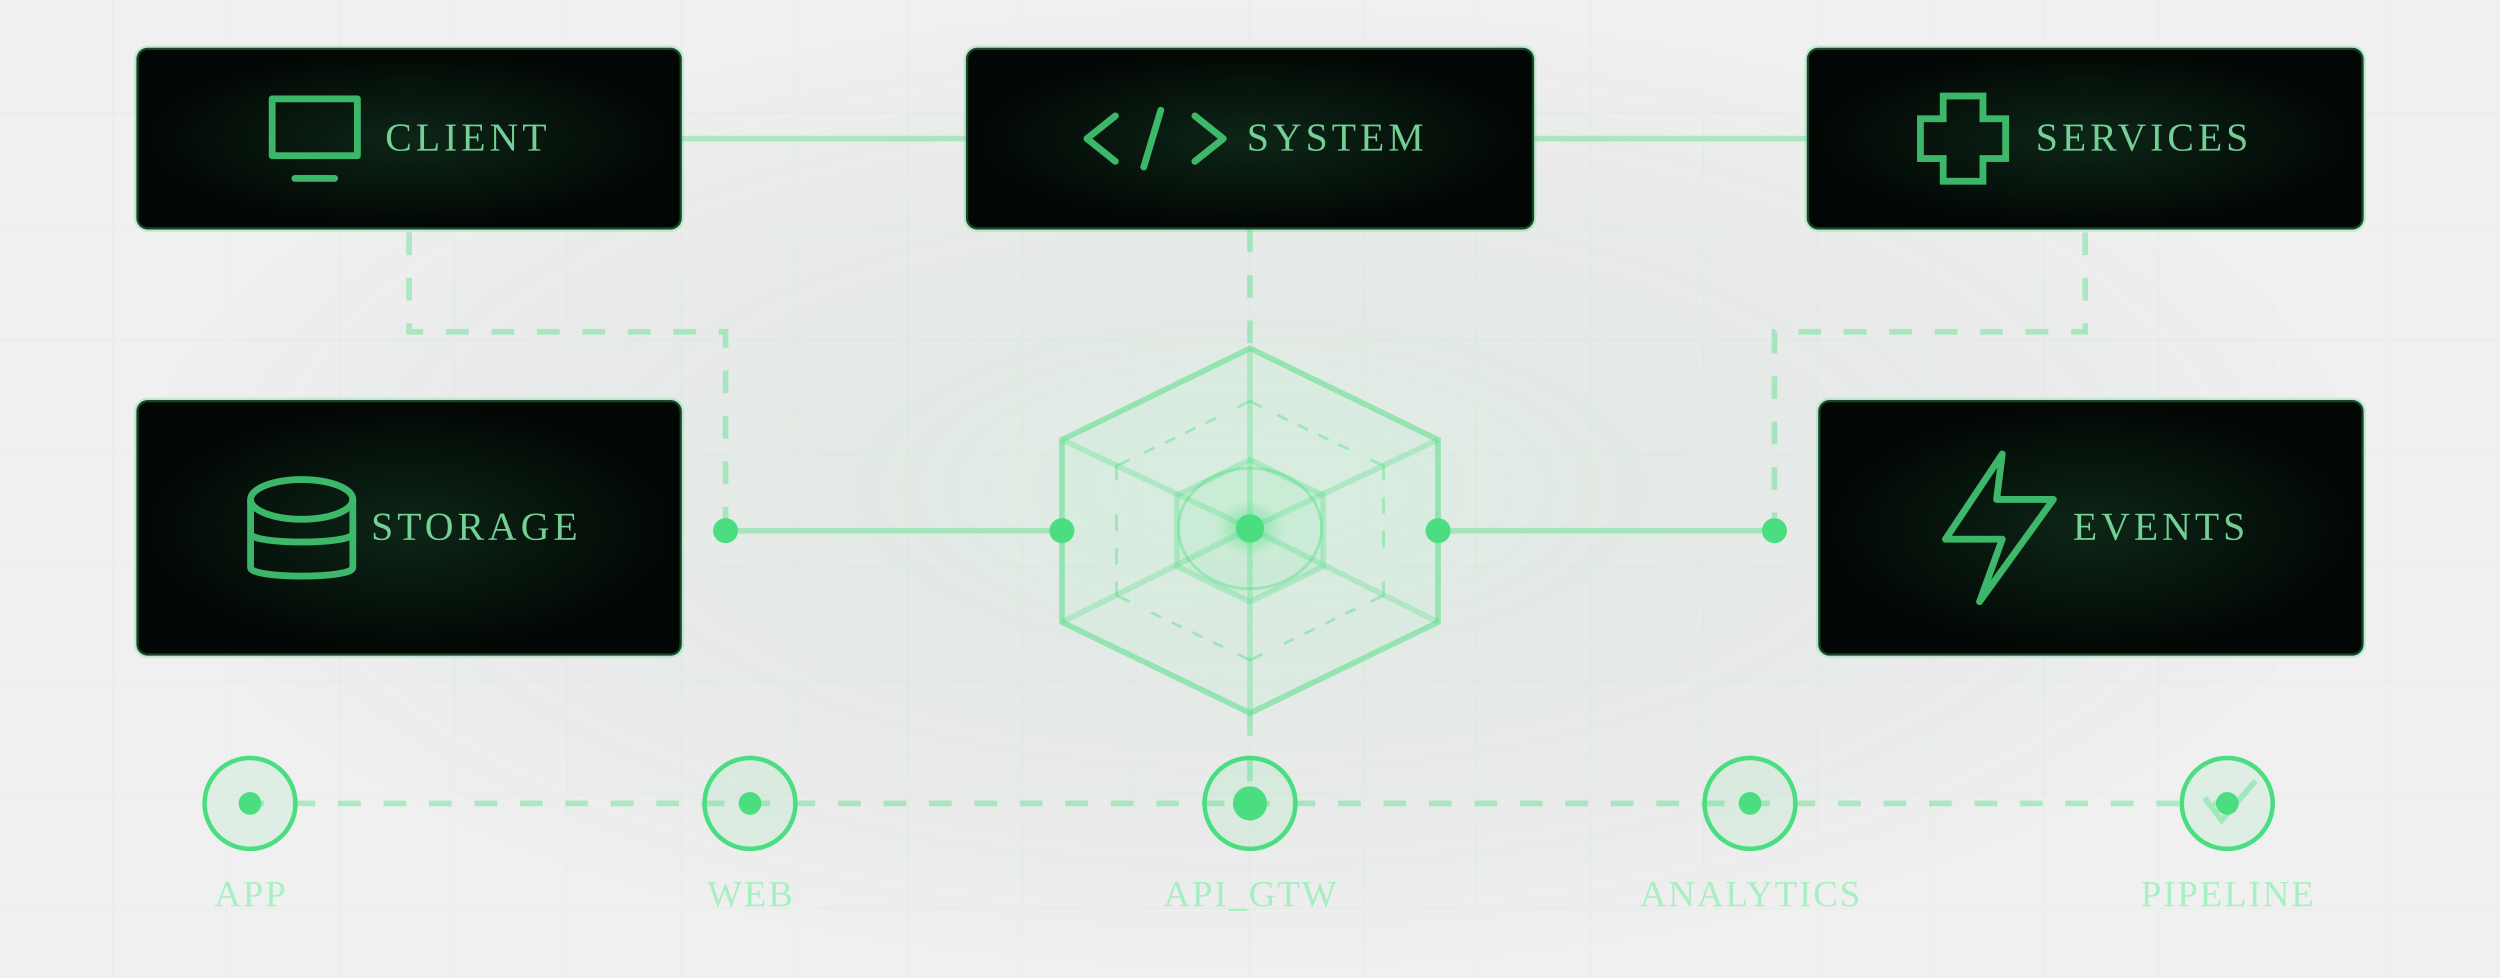
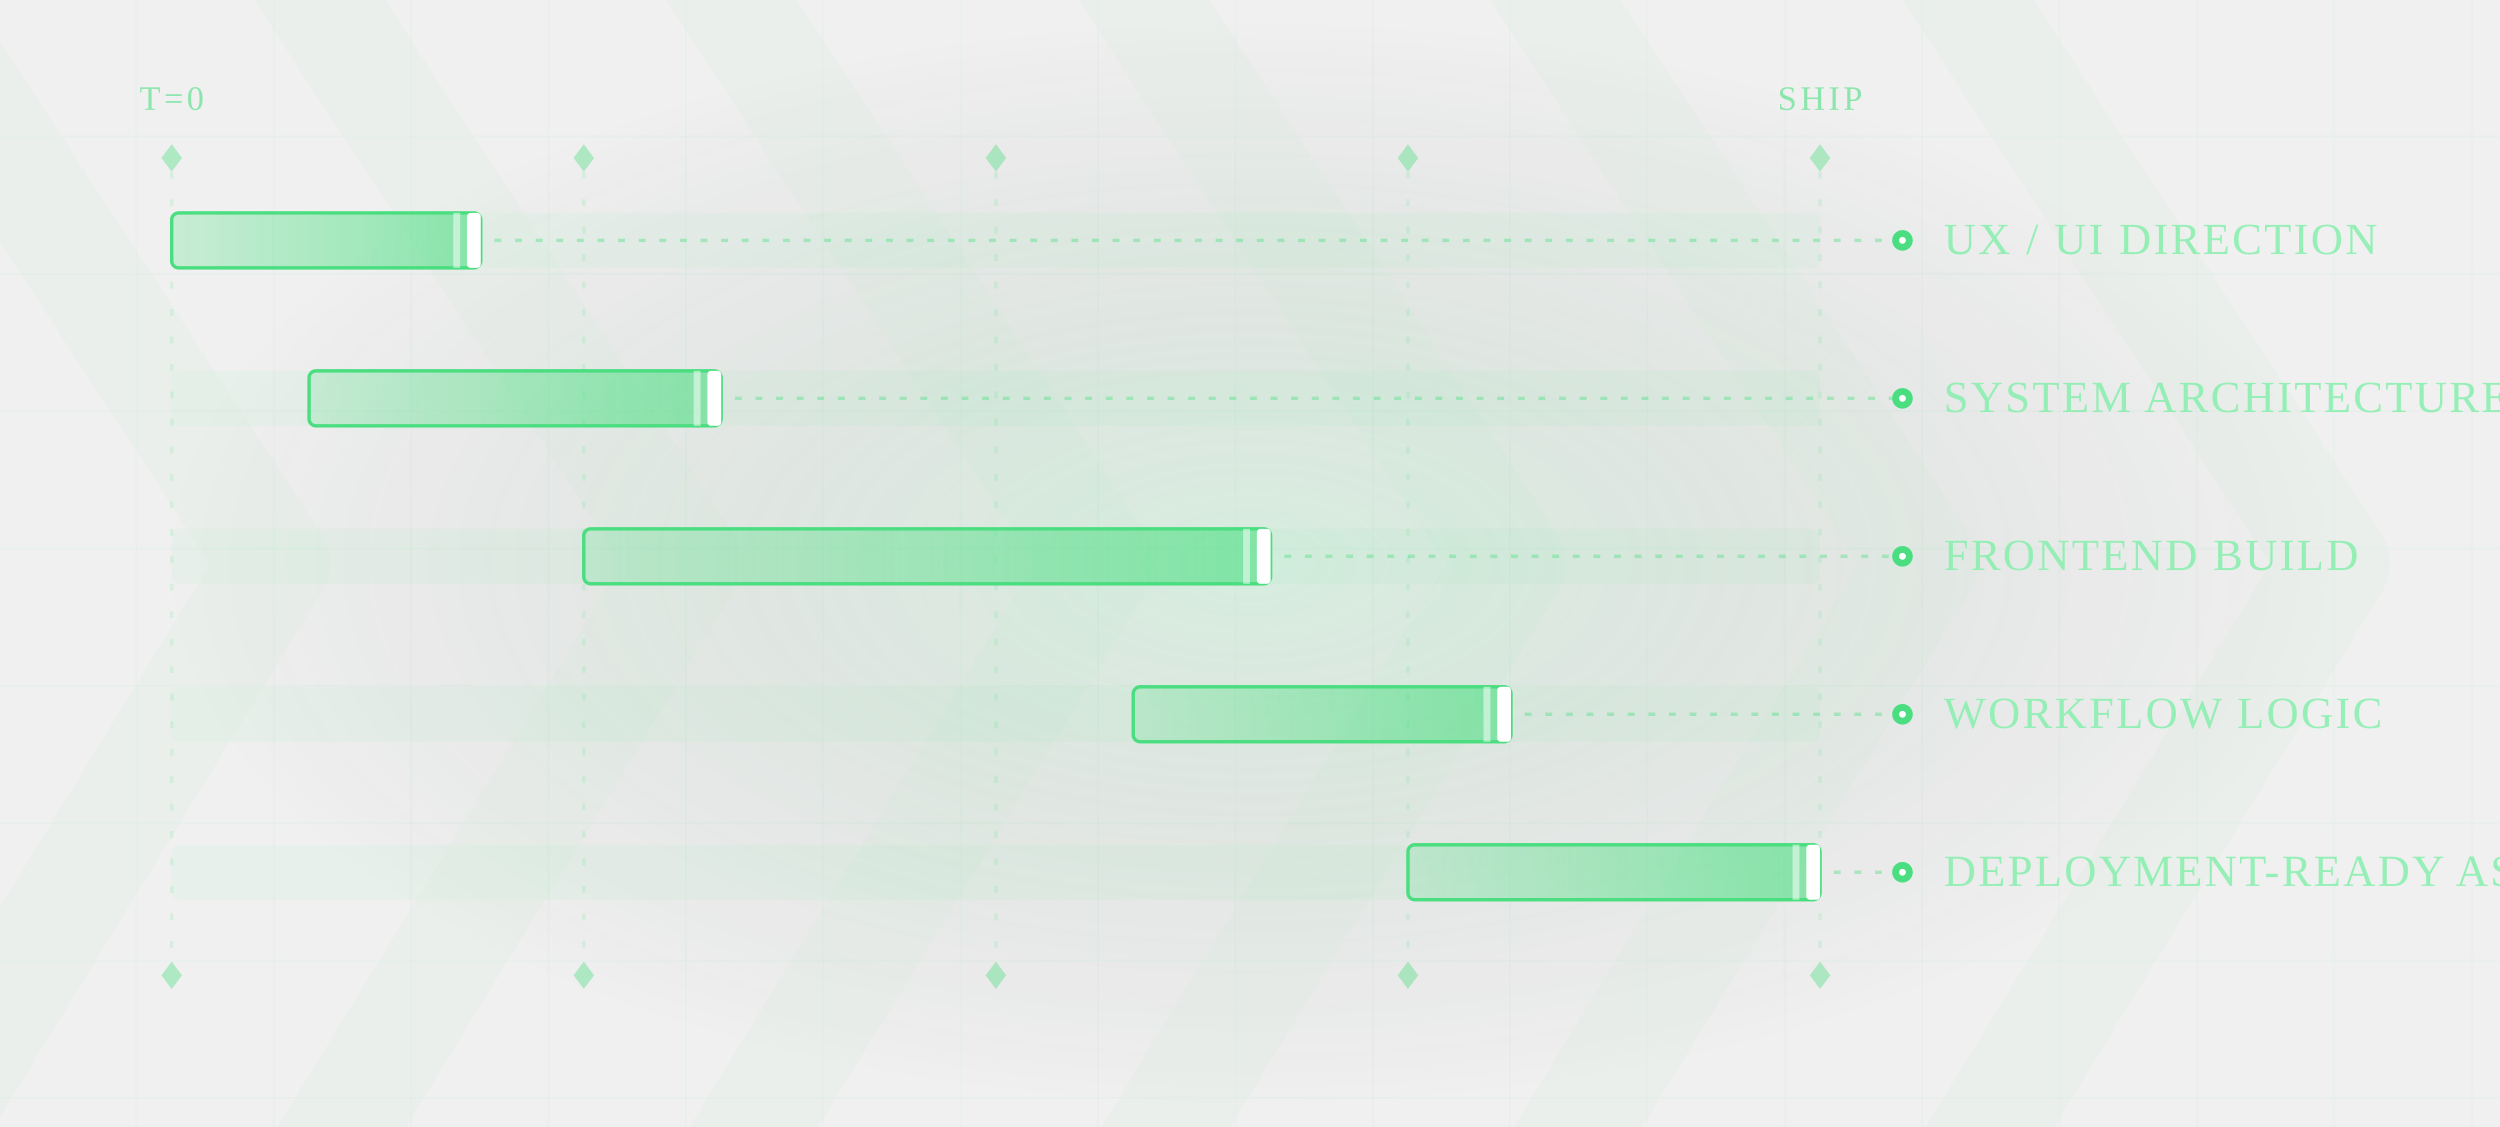
- <svg xmlns="http://www.w3.org/2000/svg" viewBox="0 0 440 172" preserveAspectRatio="xMidYMid meet" class="w-full h-full absolute inset-0" width="440" height="172">
+ <svg xmlns="http://www.w3.org/2000/svg" viewBox="0 0 364 164" class="w-full h-full absolute inset-0" width="364" height="164">
  <defs>
-     <radialGradient id="boxGlowArch" cx="50%" cy="50%" r="50%">
+     <radialGradient id="ganttGlowExp" cx="50%" cy="50%" r="50%">
      <stop offset="0%" stop-color="rgba(74, 222, 128, 0.15)" />
-       <stop offset="100%" stop-color="rgba(74, 222, 128, 0)" />
-     </radialGradient>
-     <radialGradient id="dotGlowArch" cx="50%" cy="50%" r="50%">
-       <stop offset="0%" stop-color="rgba(74, 222, 128, 0.6)" />
-       <stop offset="100%" stop-color="rgba(74, 222, 128, 0)" />
-     </radialGradient>
-     <radialGradient id="bgGlowArch" cx="50%" cy="50%" r="50%">
-       <stop offset="0%" stop-color="rgba(74, 222, 128, 0.1)" />
      <stop offset="100%" stop-color="rgba(5, 11, 8, 0)" />
    </radialGradient>
-     <pattern id="bgGridArch" width="20" height="20" patternUnits="userSpaceOnUse">
+     <linearGradient id="barGradientExp" x1="0" y1="0" x2="1" y2="0">
+       <stop offset="0%" stop-color="rgba(74, 222, 128, 0.2)" />
+       <stop offset="100%" stop-color="rgba(74, 222, 128, 0.6)" />
+     </linearGradient>
+     <pattern id="bgGridSprintExp" width="20" height="20" patternUnits="userSpaceOnUse">
      <line x1="20" y1="0" x2="20" y2="20" stroke="rgba(74, 222, 128, 0.04)" stroke-width="0.5" />
      <line x1="0" y1="20" x2="20" y2="20" stroke="rgba(74, 222, 128, 0.04)" stroke-width="0.5" />
    </pattern>
-     <pattern id="bgGridArch" width="20" height="20" patternUnits="userSpaceOnUse">
+     <pattern id="bgGridSprintExp" width="20" height="20" patternUnits="userSpaceOnUse">
      <line x1="20" y1="0" x2="20" y2="20" stroke="rgba(74, 222, 128, 0.04)" stroke-width="0.5" />
      <line x1="0" y1="20" x2="20" y2="20" stroke="rgba(74, 222, 128, 0.04)" stroke-width="0.5" />
    </pattern>
-     <radialGradient id="bgGlowArch" cx="50%" cy="50%" r="50%">
-       <stop offset="0%" stop-color="rgba(74, 222, 128, 0.1)" />
+     <radialGradient id="ganttGlowExp" cx="50%" cy="50%" r="50%">
+       <stop offset="0%" stop-color="rgba(74, 222, 128, 0.15)" />
      <stop offset="100%" stop-color="rgba(5, 11, 8, 0)" />
    </radialGradient>
-     <radialGradient id="dotGlowArch" cx="50%" cy="50%" r="50%">
-       <stop offset="0%" stop-color="rgba(74, 222, 128, 0.6)" />
-       <stop offset="100%" stop-color="rgba(74, 222, 128, 0)" />
-     </radialGradient>
-     <radialGradient id="boxGlowArch" cx="50%" cy="50%" r="50%">
-       <stop offset="0%" stop-color="rgba(74, 222, 128, 0.15)" />
-       <stop offset="100%" stop-color="rgba(74, 222, 128, 0)" />
-     </radialGradient>
-     <radialGradient id="boxGlowArch" cx="50%" cy="50%" r="50%">
-       <stop offset="0%" stop-color="rgba(74, 222, 128, 0.15)" />
-       <stop offset="100%" stop-color="rgba(74, 222, 128, 0)" />
-     </radialGradient>
-     <radialGradient id="boxGlowArch" cx="50%" cy="50%" r="50%">
-       <stop offset="0%" stop-color="rgba(74, 222, 128, 0.15)" />
-       <stop offset="100%" stop-color="rgba(74, 222, 128, 0)" />
-     </radialGradient>
-     <radialGradient id="boxGlowArch" cx="50%" cy="50%" r="50%">
-       <stop offset="0%" stop-color="rgba(74, 222, 128, 0.15)" />
-       <stop offset="100%" stop-color="rgba(74, 222, 128, 0)" />
-     </radialGradient>
-     <radialGradient id="boxGlowArch" cx="50%" cy="50%" r="50%">
-       <stop offset="0%" stop-color="rgba(74, 222, 128, 0.15)" />
-       <stop offset="100%" stop-color="rgba(74, 222, 128, 0)" />
-     </radialGradient>
+     <linearGradient id="barGradientExp" x1="0" y1="0" x2="1" y2="0">
+       <stop offset="0%" stop-color="rgba(74, 222, 128, 0.2)" />
+       <stop offset="100%" stop-color="rgba(74, 222, 128, 0.6)" />
+     </linearGradient>
+     <linearGradient id="barGradientExp" x1="0" y1="0" x2="1" y2="0">
+       <stop offset="0%" stop-color="rgba(74, 222, 128, 0.2)" />
+       <stop offset="100%" stop-color="rgba(74, 222, 128, 0.6)" />
+     </linearGradient>
+     <linearGradient id="barGradientExp" x1="0" y1="0" x2="1" y2="0">
+       <stop offset="0%" stop-color="rgba(74, 222, 128, 0.2)" />
+       <stop offset="100%" stop-color="rgba(74, 222, 128, 0.6)" />
+     </linearGradient>
+     <linearGradient id="barGradientExp" x1="0" y1="0" x2="1" y2="0">
+       <stop offset="0%" stop-color="rgba(74, 222, 128, 0.2)" />
+       <stop offset="100%" stop-color="rgba(74, 222, 128, 0.6)" />
+     </linearGradient>
+     <linearGradient id="barGradientExp" x1="0" y1="0" x2="1" y2="0">
+       <stop offset="0%" stop-color="rgba(74, 222, 128, 0.2)" />
+       <stop offset="100%" stop-color="rgba(74, 222, 128, 0.6)" />
+     </linearGradient>
  </defs>
-   <rect width="440" height="172" fill="url(&quot;#bgGridArch&quot;)" />
-   <ellipse cx="220" cy="86" rx="200" ry="86" fill="url(&quot;#bgGlowArch&quot;)" />
-   <g stroke="#4ADE80" stroke-width="1" fill="none" stroke-opacity="0.4">
-     <path d="M120,24.4 h50 M270,24.4 h48" stroke="#4ADE80" fill="none" stroke-opacity="0.4" />
-     <path d="M127.7,93.4 h59.2 M253.1,93.4 h59.2" stroke="#4ADE80" fill="none" stroke-opacity="0.4" />
-     <polyline stroke-dasharray="4 4" points="72,40.9 72,58.4 127.7,58.4 127.7,93.4" stroke="#4ADE80" fill="none" stroke-opacity="0.4" />
-     <polyline stroke-dasharray="4 4" points="367,40.9 367,58.4 312.3,58.4 312.3,93.4" stroke="#4ADE80" fill="none" stroke-opacity="0.4" />
-     <line stroke-dasharray="4 4" x1="220" y1="40.4" x2="220" y2="61.3" stroke="#4ADE80" fill="none" stroke-opacity="0.4" />
-     <line stroke-dasharray="4 4" x1="220" y1="125.5" x2="220" y2="141.4" stroke="#4ADE80" fill="none" stroke-opacity="0.4" />
-     <polyline stroke-dasharray="4 4" points="51.5,141.4 132,141.4 220,141.4 308,141.4 387,141.4" stroke="#4ADE80" fill="none" stroke-opacity="0.4" />
-     <line x1="44" y1="141.4" x2="46.5" y2="141.4" stroke="#4ADE80" fill="none" stroke-opacity="0.4" />
-     <line x1="389.5" y1="141.4" x2="392" y2="141.4" stroke="#4ADE80" fill="none" stroke-opacity="0.4" />
-     <polyline points="388,140.4 391,144.4 397,137.4" stroke="#4ADE80" fill="none" stroke-opacity="0.4" />
-   </g>
-   <g stroke="#4ADE80" stroke-width="0.5px" fill="none" stroke-opacity="0.4">
-     <polyline points="198.8,80.9 196.5,82 196.5,84.5" stroke="#4ADE80" fill="none" stroke-width="0.5px" stroke-opacity="0.4" />
-     <line stroke-dasharray="3 3" x1="196.5" y1="90.5" x2="196.5" y2="99.4" stroke="#4ADE80" fill="none" stroke-width="0.5px" stroke-opacity="0.4" />
-     <polyline points="196.5,102.3 196.5,104.8 198.8,105.9" stroke="#4ADE80" fill="none" stroke-width="0.5px" stroke-opacity="0.4" />
-     <line stroke-dasharray="2 2" x1="202.6" y1="107.8" x2="215.9" y2="114.2" stroke="#4ADE80" fill="none" stroke-width="0.5px" stroke-opacity="0.4" />
-     <polyline points="217.8,115.1 220,116.2 222.2,115.1" stroke="#4ADE80" fill="none" stroke-width="0.5px" stroke-opacity="0.4" />
-     <line stroke-dasharray="2 2" x1="226" y1="113.3" x2="239.3" y2="106.8" stroke="#4ADE80" fill="none" stroke-width="0.5px" stroke-opacity="0.4" />
-     <polyline points="241.2,105.9 243.5,104.8 243.5,102.3" stroke="#4ADE80" fill="none" stroke-width="0.5px" stroke-opacity="0.4" />
-     <line stroke-dasharray="3 3" x1="243.5" y1="96.4" x2="243.5" y2="87.5" stroke="#4ADE80" fill="none" stroke-width="0.5px" stroke-opacity="0.4" />
-     <polyline points="243.5,84.5 243.5,82 241.2,80.9" stroke="#4ADE80" fill="none" stroke-width="0.5px" stroke-opacity="0.4" />
-     <line stroke-dasharray="2 2" x1="237.4" y1="79.1" x2="224.1" y2="72.7" stroke="#4ADE80" fill="none" stroke-width="0.5px" stroke-opacity="0.4" />
-     <polyline points="222.2,71.7 220,70.6 217.8,71.7" stroke="#4ADE80" fill="none" stroke-width="0.5px" stroke-opacity="0.4" />
-     <line stroke-dasharray="2 2" x1="214" y1="73.6" x2="200.7" y2="80" stroke="#4ADE80" fill="none" stroke-width="0.5px" stroke-opacity="0.4" />
+   <rect width="364" height="164" fill="url(&quot;#bgGridSprintExp&quot;)" />
+   <ellipse cx="182" cy="82" rx="160" ry="80" fill="url(&quot;#ganttGlowExp&quot;)" />
+   <g stroke="#4ADE80" stroke-width="16px" fill="none" stroke-linecap="round" stroke-linejoin="round" stroke-opacity="0.03">
+     <polyline points="-20,180 40,82 -20,-10" stroke="#4ADE80" fill="none" stroke-width="16px" stroke-opacity="0.03" />
+     <polyline points="40,180 100,82 40,-10" stroke="#4ADE80" fill="none" stroke-width="16px" stroke-opacity="0.03" />
+     <polyline points="100,180 160,82 100,-10" stroke="#4ADE80" fill="none" stroke-width="16px" stroke-opacity="0.03" />
+     <polyline points="160,180 220,82 160,-10" stroke="#4ADE80" fill="none" stroke-width="16px" stroke-opacity="0.03" />
+     <polyline points="220,180 280,82 220,-10" stroke="#4ADE80" fill="none" stroke-width="16px" stroke-opacity="0.03" />
+     <polyline points="280,180 340,82 280,-10" stroke="#4ADE80" fill="none" stroke-width="16px" stroke-opacity="0.03" />
  </g>
  <g>
-     <polygon points="186.9,77.4 186.9,109.5 220,125.5 253.1,109.5 253.1,77.4 220,61.3" fill="#4ADE80" stroke="#4ADE80" stroke-width="1" stroke-opacity="0.5" fill-opacity="0.05" />
-     <polygon points="207.1,87.2 207.1,99.7 220,105.9 232.9,99.7 232.9,87.2 220,80.9" fill="#4ADE80" stroke="#4ADE80" stroke-width="1" stroke-opacity="0.3" fill-opacity="0.1" />
-     <g stroke="#4ADE80" stroke-width="1" fill="none" stroke-opacity="0.3">
-       <line x1="220" y1="125.5" x2="220" y2="93.4" stroke="#4ADE80" fill="none" stroke-opacity="0.3" />
-       <line x1="186.9" y1="109.5" x2="220" y2="93" stroke="#4ADE80" fill="none" stroke-opacity="0.3" />
-       <line x1="186.9" y1="77.4" x2="220" y2="93" stroke="#4ADE80" fill="none" stroke-opacity="0.3" />
-       <line x1="220" y1="61.3" x2="220" y2="93" stroke="#4ADE80" fill="none" stroke-opacity="0.3" />
-       <line x1="253.1" y1="77.4" x2="220" y2="93" stroke="#4ADE80" fill="none" stroke-opacity="0.3" />
-       <line x1="253.1" y1="109.5" x2="220" y2="93" stroke="#4ADE80" fill="none" stroke-opacity="0.3" />
-     </g>
-     <ellipse cx="220" cy="93" rx="12.6" ry="10.6" stroke="#4ADE80" stroke-width="0.5px" fill="none" stroke-opacity="0.4" />
-     <ellipse cx="220" cy="93" rx="6" ry="5" fill="url(&quot;#dotGlowArch&quot;)" />
-     <circle cx="220" cy="93" r="2.5" fill="#4ADE80" />
+     <line x1="25" y1="25" x2="25" y2="140" stroke="#4ADE80" stroke-width="0.5px" stroke-dasharray="1 3" stroke-opacity="0.15" />
+     <polygon points="25,25 26.5,23 25,21 23.5,23" fill="#4ADE80" opacity="0.4" />
+     <polygon points="25,140 26.5,142 25,144 23.5,142" fill="#4ADE80" opacity="0.4" />
  </g>
  <g>
-     <rect x="24" y="8.4" width="96" height="32" rx="2" fill="#020604" stroke="#4ADE80" stroke-width="0.8px" stroke-opacity="0.3" />
-     <rect x="24" y="8.4" width="96" height="32" rx="2" fill="url(&quot;#boxGlowArch&quot;)" />
-     <g transform="translate(6, 0)">
-       <path d="M41.9,17.4h15v10h-15V17.4z M45.9,31.4h7" fill="none" stroke="#4ADE80" stroke-width="1.2px" opacity="0.8" stroke-linecap="round" stroke-linejoin="round" />
-     </g>
-     <text x="82" y="24.9" dominant-baseline="middle" text-anchor="middle" style="letter-spacing: 0.1em; font-size: 7px; opacity: 0.85;" fill="#86EFAC">CLIENT</text>
+     <line x1="85" y1="25" x2="85" y2="140" stroke="#4ADE80" stroke-width="0.5px" stroke-dasharray="1 3" stroke-opacity="0.15" />
+     <polygon points="85,25 86.5,23 85,21 83.5,23" fill="#4ADE80" opacity="0.4" />
+     <polygon points="85,140 86.5,142 85,144 83.5,142" fill="#4ADE80" opacity="0.4" />
  </g>
  <g>
-     <rect x="170" y="8.4" width="100" height="32" rx="2" fill="#020604" stroke="#4ADE80" stroke-width="0.8px" stroke-opacity="0.3" />
-     <rect x="170" y="8.4" width="100" height="32" rx="2" fill="url(&quot;#boxGlowArch&quot;)" />
-     <g transform="translate(11, 0)">
-       <path d="M185.3,20.4l-5,4l5,4 M199.3,20.4l5,4l-5,4 M193.3,19.4l-3,10" fill="none" stroke="#4ADE80" stroke-width="1.2px" opacity="0.8" stroke-linecap="round" stroke-linejoin="round" />
-     </g>
-     <text x="235" y="24.9" dominant-baseline="middle" text-anchor="middle" style="letter-spacing: 0.1em; font-size: 7px; opacity: 0.85;" fill="#86EFAC">SYSTEM</text>
+     <line x1="145" y1="25" x2="145" y2="140" stroke="#4ADE80" stroke-width="0.5px" stroke-dasharray="1 3" stroke-opacity="0.15" />
+     <polygon points="145,25 146.5,23 145,21 143.5,23" fill="#4ADE80" opacity="0.4" />
+     <polygon points="145,140 146.5,142 145,144 143.5,142" fill="#4ADE80" opacity="0.4" />
  </g>
  <g>
-     <rect x="318" y="8.4" width="98" height="32" rx="2" fill="#020604" stroke="#4ADE80" stroke-width="0.8px" stroke-opacity="0.3" />
-     <rect x="318" y="8.4" width="98" height="32" rx="2" fill="url(&quot;#boxGlowArch&quot;)" />
-     <g transform="translate(13, 0)">
-       <polygon points="329,20.9 329,16.9 336,16.9 336,20.9 340,20.9 340,27.9 336,27.9 336,31.9 329,31.9 329,27.9 325,27.9 325,20.9" fill="none" stroke="#4ADE80" stroke-width="1.2px" opacity="0.8" />
-     </g>
-     <text x="377" y="24.9" dominant-baseline="middle" text-anchor="middle" style="letter-spacing: 0.1em; font-size: 7px; opacity: 0.85;" fill="#86EFAC">SERVICES</text>
+     <line x1="205" y1="25" x2="205" y2="140" stroke="#4ADE80" stroke-width="0.5px" stroke-dasharray="1 3" stroke-opacity="0.15" />
+     <polygon points="205,25 206.5,23 205,21 203.5,23" fill="#4ADE80" opacity="0.4" />
+     <polygon points="205,140 206.5,142 205,144 203.5,142" fill="#4ADE80" opacity="0.4" />
  </g>
  <g>
-     <rect x="24" y="70.4" width="96" height="45" rx="2" fill="#020604" stroke="#4ADE80" stroke-width="0.8px" stroke-opacity="0.3" />
-     <rect x="24" y="70.4" width="96" height="45" rx="2" fill="url(&quot;#boxGlowArch&quot;)" />
-     <g transform="translate(1.5, 0)" fill="none" stroke="#4ADE80" stroke-width="1.2px" opacity="0.8">
-       <ellipse cx="51.6" cy="87.9" rx="9" ry="3.5" stroke="#4ADE80" fill="none" stroke-width="1.2px" />
-       <path d="M42.6,87.9v12c0,2,18,2,18,0v-12 M42.6,93.9c0,2,18,2,18,0" stroke="#4ADE80" fill="none" stroke-width="1.2px" />
-     </g>
-     <text x="83.5" y="93.4" dominant-baseline="middle" text-anchor="middle" style="letter-spacing: 0.1em; font-size: 7px; opacity: 0.85;" fill="#86EFAC">STORAGE</text>
+     <line x1="265" y1="25" x2="265" y2="140" stroke="#4ADE80" stroke-width="0.5px" stroke-dasharray="1 3" stroke-opacity="0.15" />
+     <polygon points="265,25 266.5,23 265,21 263.5,23" fill="#4ADE80" opacity="0.4" />
+     <polygon points="265,140 266.5,142 265,144 263.5,142" fill="#4ADE80" opacity="0.4" />
+   </g>
+   <text x="25" y="16" fill="#4ADE80" font-size="5" opacity="0.6" text-anchor="middle" style="letter-spacing: 0.1em;">T=0</text>
+   <text x="265" y="16" fill="#4ADE80" font-size="5" opacity="0.6" text-anchor="middle" style="letter-spacing: 0.1em;">SHIP</text>
+   <g>
+     <rect x="25" y="31" width="240" height="8" fill="#4ADE80" rx="1" fill-opacity="0.05" />
+     <rect x="25" y="31" width="45" height="8" fill="url(&quot;#barGradientExp&quot;)" stroke="#4ADE80" stroke-width="0.5px" rx="1" />
+     <rect x="68" y="31" width="2" height="8" fill="#FFFFFF" rx="0.5" />
+     <rect x="66" y="31" width="1" height="8" fill="#FFFFFF" fill-opacity="0.5" />
+     <line x1="72" y1="35" x2="277" y2="35" stroke="#4ADE80" stroke-width="0.5px" stroke-dasharray="1 2" stroke-opacity="0.4" />
+     <text x="283" y="35.5" fill="#86EFAC" font-size="6.5" opacity="0.85" dominant-baseline="middle" style="letter-spacing: 0.05em;">UX / UI DIRECTION</text>
+     <circle cx="277" cy="35" r="1.5" fill="#4ADE80" />
+     <circle cx="277" cy="35" r="0.5" fill="#FFFFFF" />
  </g>
  <g>
-     <rect x="320" y="70.4" width="96" height="45" rx="2" fill="#020604" stroke="#4ADE80" stroke-width="0.8px" stroke-opacity="0.3" />
-     <rect x="320" y="70.4" width="96" height="45" rx="2" fill="url(&quot;#boxGlowArch&quot;)" />
-     <g transform="translate(14, 0)">
-       <polygon points="338.4,79.9 328.4,94.9 338.4,94.9 334.4,105.9 347.4,87.9 337.4,87.9" fill="none" stroke="#4ADE80" stroke-width="1.2px" opacity="0.8" stroke-linejoin="round" />
-     </g>
-     <text x="380" y="93.4" dominant-baseline="middle" text-anchor="middle" style="letter-spacing: 0.1em; font-size: 7px; opacity: 0.85;" fill="#86EFAC">EVENTS</text>
+     <rect x="25" y="54" width="240" height="8" fill="#4ADE80" rx="1" fill-opacity="0.05" />
+     <rect x="45" y="54" width="60" height="8" fill="url(&quot;#barGradientExp&quot;)" stroke="#4ADE80" stroke-width="0.5px" rx="1" />
+     <rect x="103" y="54" width="2" height="8" fill="#FFFFFF" rx="0.5" />
+     <rect x="101" y="54" width="1" height="8" fill="#FFFFFF" fill-opacity="0.5" />
+     <line x1="107" y1="58" x2="277" y2="58" stroke="#4ADE80" stroke-width="0.5px" stroke-dasharray="1 2" stroke-opacity="0.4" />
+     <text x="283" y="58.5" fill="#86EFAC" font-size="6.5" opacity="0.85" dominant-baseline="middle" style="letter-spacing: 0.05em;">SYSTEM ARCHITECTURE</text>
+     <circle cx="277" cy="58" r="1.5" fill="#4ADE80" />
+     <circle cx="277" cy="58" r="0.5" fill="#FFFFFF" />
  </g>
-   <g fill="#4ADE80">
-     <circle cx="127.7" cy="93.4" r="2.2" fill="#4ADE80" />
-     <circle cx="186.9" cy="93.4" r="2.2" fill="#4ADE80" />
-     <circle cx="253.1" cy="93.4" r="2.2" fill="#4ADE80" />
-     <circle cx="312.3" cy="93.4" r="2.2" fill="#4ADE80" />
-     <circle cx="44" cy="141.4" r="8" fill="#4ADE80" stroke="#4ADE80" stroke-width="0.8px" fill-opacity="0.1" />
-     <circle cx="132" cy="141.4" r="8" fill="#4ADE80" stroke="#4ADE80" stroke-width="0.8px" fill-opacity="0.1" />
-     <circle cx="220" cy="141.4" r="8" fill="#4ADE80" stroke="#4ADE80" stroke-width="0.8px" fill-opacity="0.1" />
-     <circle cx="308" cy="141.4" r="8" fill="#4ADE80" stroke="#4ADE80" stroke-width="0.8px" fill-opacity="0.1" />
-     <circle cx="392" cy="141.4" r="8" fill="#4ADE80" stroke="#4ADE80" stroke-width="0.8px" fill-opacity="0.1" />
-     <circle cx="44" cy="141.4" r="2" fill="#4ADE80" />
-     <circle cx="132" cy="141.4" r="2" fill="#4ADE80" />
-     <circle cx="220" cy="141.4" r="3" fill="#4ADE80" />
-     <circle cx="308" cy="141.4" r="2" fill="#4ADE80" />
-     <circle cx="392" cy="141.4" r="2" fill="#4ADE80" />
+   <g>
+     <rect x="25" y="77" width="240" height="8" fill="#4ADE80" rx="1" fill-opacity="0.05" />
+     <rect x="85" y="77" width="100" height="8" fill="url(&quot;#barGradientExp&quot;)" stroke="#4ADE80" stroke-width="0.5px" rx="1" />
+     <rect x="183" y="77" width="2" height="8" fill="#FFFFFF" rx="0.5" />
+     <rect x="181" y="77" width="1" height="8" fill="#FFFFFF" fill-opacity="0.5" />
+     <line x1="187" y1="81" x2="277" y2="81" stroke="#4ADE80" stroke-width="0.5px" stroke-dasharray="1 2" stroke-opacity="0.4" />
+     <text x="283" y="81.5" fill="#86EFAC" font-size="6.5" opacity="0.85" dominant-baseline="middle" style="letter-spacing: 0.05em;">FRONTEND BUILD</text>
+     <circle cx="277" cy="81" r="1.5" fill="#4ADE80" />
+     <circle cx="277" cy="81" r="0.5" fill="#FFFFFF" />
  </g>
-   <g fill="#86EFAC" style="letter-spacing: 0.05em; font-size: 6.5px; opacity: 0.7;">
-     <text x="44" y="158" dominant-baseline="middle" text-anchor="middle" fill="#86EFAC">APP</text>
-     <text x="132" y="158" dominant-baseline="middle" text-anchor="middle" fill="#86EFAC">WEB</text>
-     <text x="220" y="158" dominant-baseline="middle" text-anchor="middle" fill="#86EFAC">API_GTW</text>
-     <text x="308" y="158" dominant-baseline="middle" text-anchor="middle" fill="#86EFAC">ANALYTICS</text>
-     <text x="392" y="158" dominant-baseline="middle" text-anchor="middle" fill="#86EFAC">PIPELINE</text>
+   <g>
+     <rect x="25" y="100" width="240" height="8" fill="#4ADE80" rx="1" fill-opacity="0.05" />
+     <rect x="165" y="100" width="55" height="8" fill="url(&quot;#barGradientExp&quot;)" stroke="#4ADE80" stroke-width="0.5px" rx="1" />
+     <rect x="218" y="100" width="2" height="8" fill="#FFFFFF" rx="0.5" />
+     <rect x="216" y="100" width="1" height="8" fill="#FFFFFF" fill-opacity="0.5" />
+     <line x1="222" y1="104" x2="277" y2="104" stroke="#4ADE80" stroke-width="0.5px" stroke-dasharray="1 2" stroke-opacity="0.4" />
+     <text x="283" y="104.5" fill="#86EFAC" font-size="6.5" opacity="0.85" dominant-baseline="middle" style="letter-spacing: 0.05em;">WORKFLOW LOGIC</text>
+     <circle cx="277" cy="104" r="1.5" fill="#4ADE80" />
+     <circle cx="277" cy="104" r="0.5" fill="#FFFFFF" />
+   </g>
+   <g>
+     <rect x="25" y="123" width="240" height="8" fill="#4ADE80" rx="1" fill-opacity="0.05" />
+     <rect x="205" y="123" width="60" height="8" fill="url(&quot;#barGradientExp&quot;)" stroke="#4ADE80" stroke-width="0.5px" rx="1" />
+     <rect x="263" y="123" width="2" height="8" fill="#FFFFFF" rx="0.5" />
+     <rect x="261" y="123" width="1" height="8" fill="#FFFFFF" fill-opacity="0.5" />
+     <line x1="267" y1="127" x2="277" y2="127" stroke="#4ADE80" stroke-width="0.5px" stroke-dasharray="1 2" stroke-opacity="0.4" />
+     <text x="283" y="127.5" fill="#86EFAC" font-size="6.5" opacity="0.85" dominant-baseline="middle" style="letter-spacing: 0.05em;">DEPLOYMENT-READY ASSET</text>
+     <circle cx="277" cy="127" r="1.5" fill="#4ADE80" />
+     <circle cx="277" cy="127" r="0.5" fill="#FFFFFF" />
  </g>
</svg>
